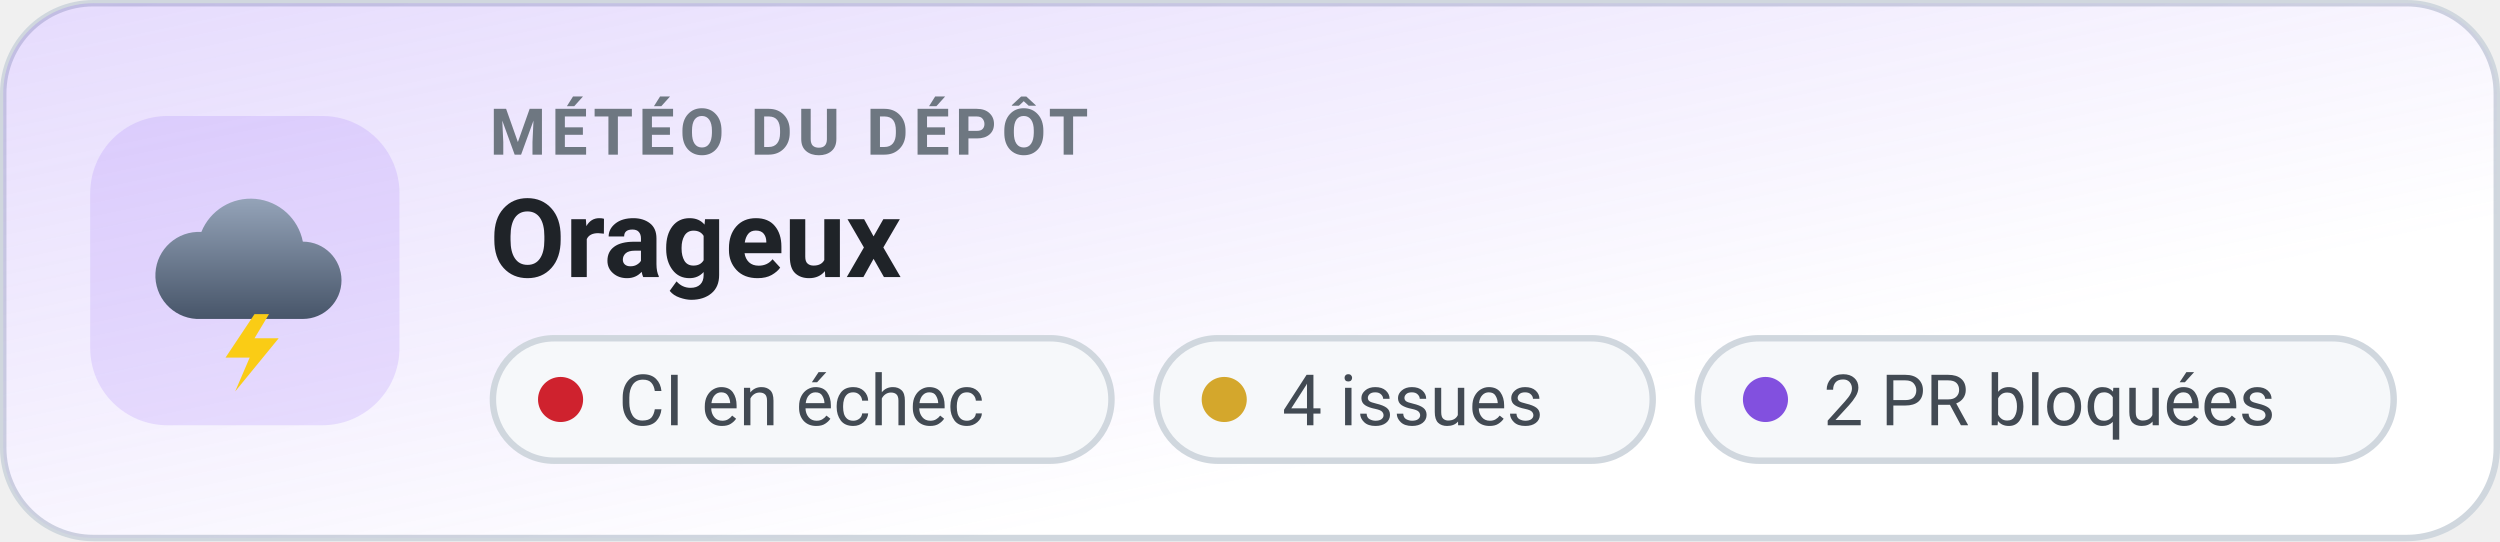
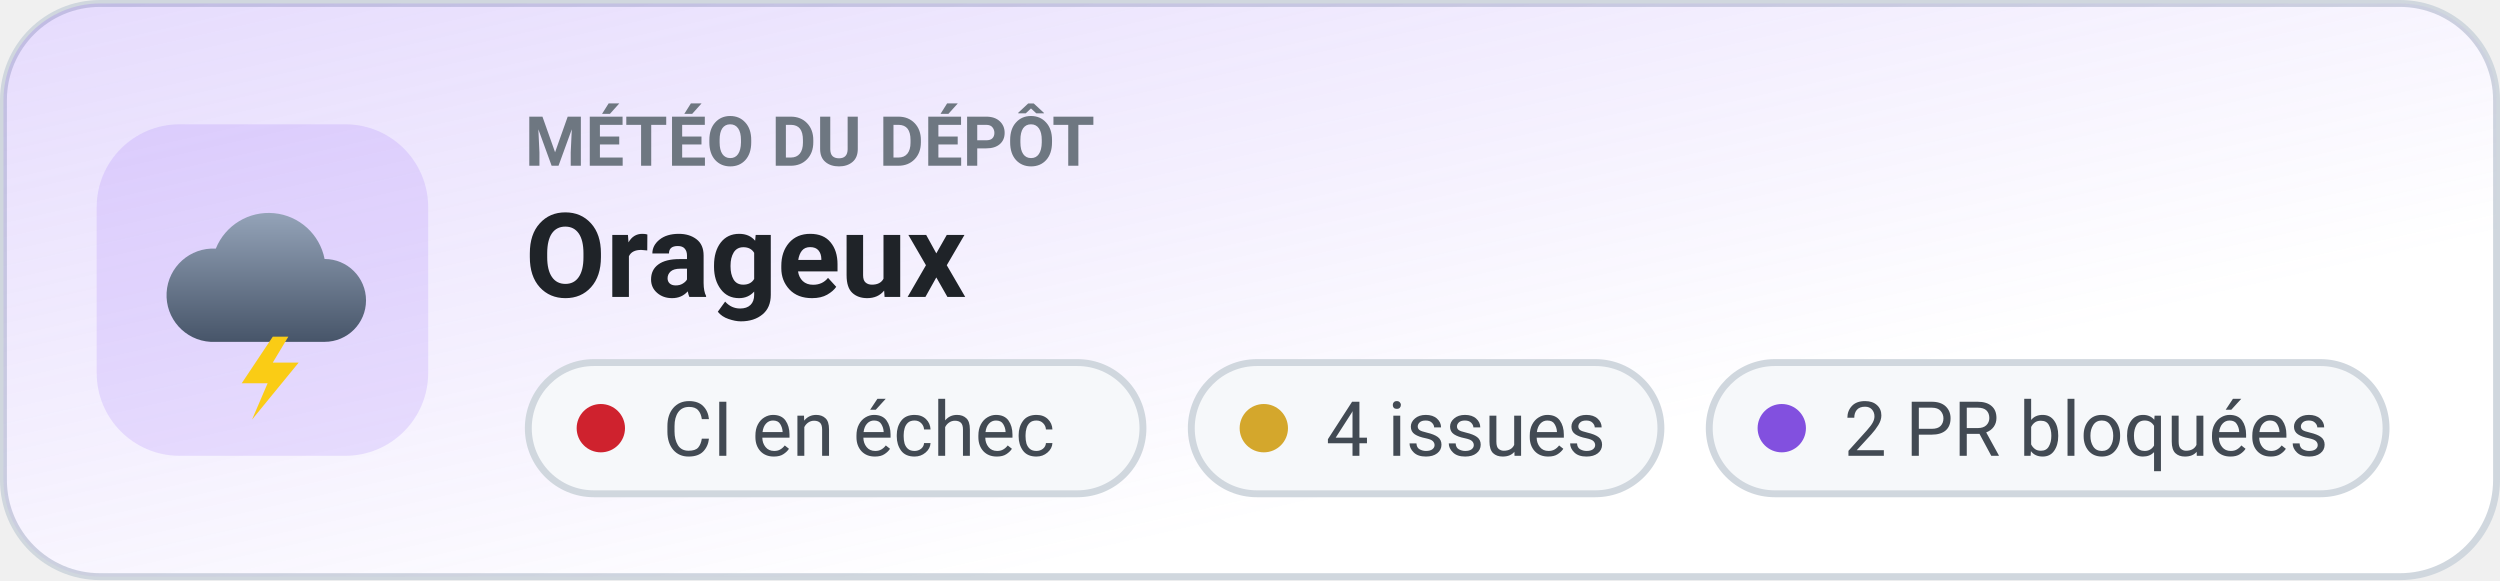
- <svg xmlns="http://www.w3.org/2000/svg" width="388" height="84" viewBox="0 0 388 84" role="img" aria-label="Météo du dépôt : Orageux — CI en échec · 4 issues · 2 PR bloquées">
+ <svg xmlns="http://www.w3.org/2000/svg" width="362" height="84" viewBox="0 0 362 84" role="img" aria-label="Météo du dépôt : Orageux — CI en échec · 4 issues · 2 PR bloquées">
  <defs>
    <linearGradient id="tint" x1="0" y1="0" x2="1" y2="1">
      <stop offset="0" stop-color="#8b5cf6" stop-opacity="0.22" />
      <stop offset="0.7" stop-color="#8b5cf6" stop-opacity="0" />
    </linearGradient>
    <radialGradient id="sun" cx="0.35" cy="0.35" r="0.75">
      <stop offset="0" stop-color="#fde68a" />
      <stop offset="1" stop-color="#f59e0b" />
    </radialGradient>
    <linearGradient id="cloud" x1="0" y1="0" x2="0" y2="1">
      <stop offset="0" stop-color="#f1f5f9" />
      <stop offset="1" stop-color="#94a3b8" />
    </linearGradient>
    <linearGradient id="storm" x1="0" y1="0" x2="0" y2="1">
      <stop offset="0" stop-color="#94a3b8" />
      <stop offset="1" stop-color="#475569" />
    </linearGradient>
  </defs>
  <style>
- .base{fill:#fff;stroke:#d0d7de}.h{fill:#6e7781;letter-spacing:.08em}.s{fill:#1f2328}.t{fill:#424a53}.chip{fill:#f6f8fa;stroke:#d0d7de}
+ .base{fill:#fff;stroke:#d0d7de}.h{fill:#6e7781}.s{fill:#1f2328}.t{fill:#424a53}.chip{fill:#f6f8fa;stroke:#d0d7de}
.ray{stroke:#f59e0b;stroke-width:2.5;stroke-linecap:round}.drop{stroke:#3b82f6;stroke-width:2.5;stroke-linecap:round}.bolt{fill:#facc15}
.spin{transform-box:fill-box;transform-origin:center;animation:spin 24s linear infinite}
.float{animation:float 6s ease-in-out infinite}.drop{animation:fall 1.2s linear infinite}.bolt{animation:flash 4s infinite}
@keyframes spin{to{transform:rotate(360deg)}}
@keyframes float{50%{transform:translateX(2px)}}
@keyframes fall{0%{transform:translateY(-3px);opacity:0}30%{opacity:1}100%{transform:translateY(3px);opacity:0}}
@keyframes flash{0%,86%,92%,100%{opacity:1}89%{opacity:.15}}
@media (prefers-reduced-motion:reduce){*{animation:none!important}}
@media (prefers-color-scheme:dark){.base{fill:#0d1117;stroke:#30363d}.h{fill:#848d97}.s{fill:#f0f6fc}.t{fill:#c9d1d9}.chip{fill:#161b22;stroke:#30363d}}
</style>
-   <rect class="base" x="0.5" y="0.5" width="387" height="83" rx="14" />
-   <rect x="0.5" y="0.5" width="387" height="83" rx="14" fill="url(#tint)" />
+   <rect class="base" x="0.5" y="0.5" width="361" height="83" rx="14" />
+   <rect x="0.5" y="0.5" width="361" height="83" rx="14" fill="url(#tint)" />
  <rect x="14" y="18" width="48" height="48" rx="12" fill="#8b5cf6" fill-opacity="0.16" />
  <g transform="translate(20 24) scale(0.75)">
    <path d="M14 34h22a8 8 0 0 0 0-16 11 11 0 0 0-21-2 7 7 0 0 0-1 18z" fill="url(#storm)" />
    <path class="bolt" d="M26 33l-6 9h5l-3 7 9-11h-5l3-5z" />
  </g>
  <g font-family="system-ui,-apple-system,'Segoe UI',Roboto,Helvetica,Arial,sans-serif">
-     <text class="h" x="76" y="24" font-size="10" font-weight="600">MÉTÉO DU DÉPÔT</text>
-     <text class="s" x="76" y="43" font-size="17" font-weight="650">Orageux</text>
+     <text class="h" x="76" y="24" font-size="10" font-weight="600" textLength="107" lengthAdjust="spacing">MÉTÉO DU DÉPÔT</text>
+     <text class="s" x="76" y="43" font-size="17" font-weight="650" textLength="69" lengthAdjust="spacingAndGlyphs">Orageux</text>
    <g transform="translate(76 52)">
-       <rect class="chip" x="0.5" y="0.5" width="96" height="19" rx="9.5" />
+       <rect class="chip" x="0.5" y="0.5" width="89" height="19" rx="9.5" />
      <circle cx="11" cy="10" r="3.5" fill="#cf222e" />
-       <text class="t" x="20" y="14" font-size="11">CI en échec</text>
+       <text class="t" x="20" y="14" font-size="11" textLength="64" lengthAdjust="spacingAndGlyphs">CI en échec</text>
    </g>
-     <g transform="translate(179 52)">
-       <rect class="chip" x="0.5" y="0.5" width="77" height="19" rx="9.5" />
+     <g transform="translate(172 52)">
+       <rect class="chip" x="0.5" y="0.5" width="68" height="19" rx="9.5" />
      <circle cx="11" cy="10" r="3.5" fill="#d4a72c" />
-       <text class="t" x="20" y="14" font-size="11">4 issues</text>
+       <text class="t" x="20" y="14" font-size="11" textLength="43" lengthAdjust="spacingAndGlyphs">4 issues</text>
    </g>
-     <g transform="translate(263 52)">
-       <rect class="chip" x="0.5" y="0.5" width="108" height="19" rx="9.5" />
+     <g transform="translate(247 52)">
+       <rect class="chip" x="0.5" y="0.5" width="98" height="19" rx="9.5" />
      <circle cx="11" cy="10" r="3.5" fill="#8250df" />
-       <text class="t" x="20" y="14" font-size="11">2 PR bloquées</text>
+       <text class="t" x="20" y="14" font-size="11" textLength="73" lengthAdjust="spacingAndGlyphs">2 PR bloquées</text>
    </g>
  </g>
</svg>
